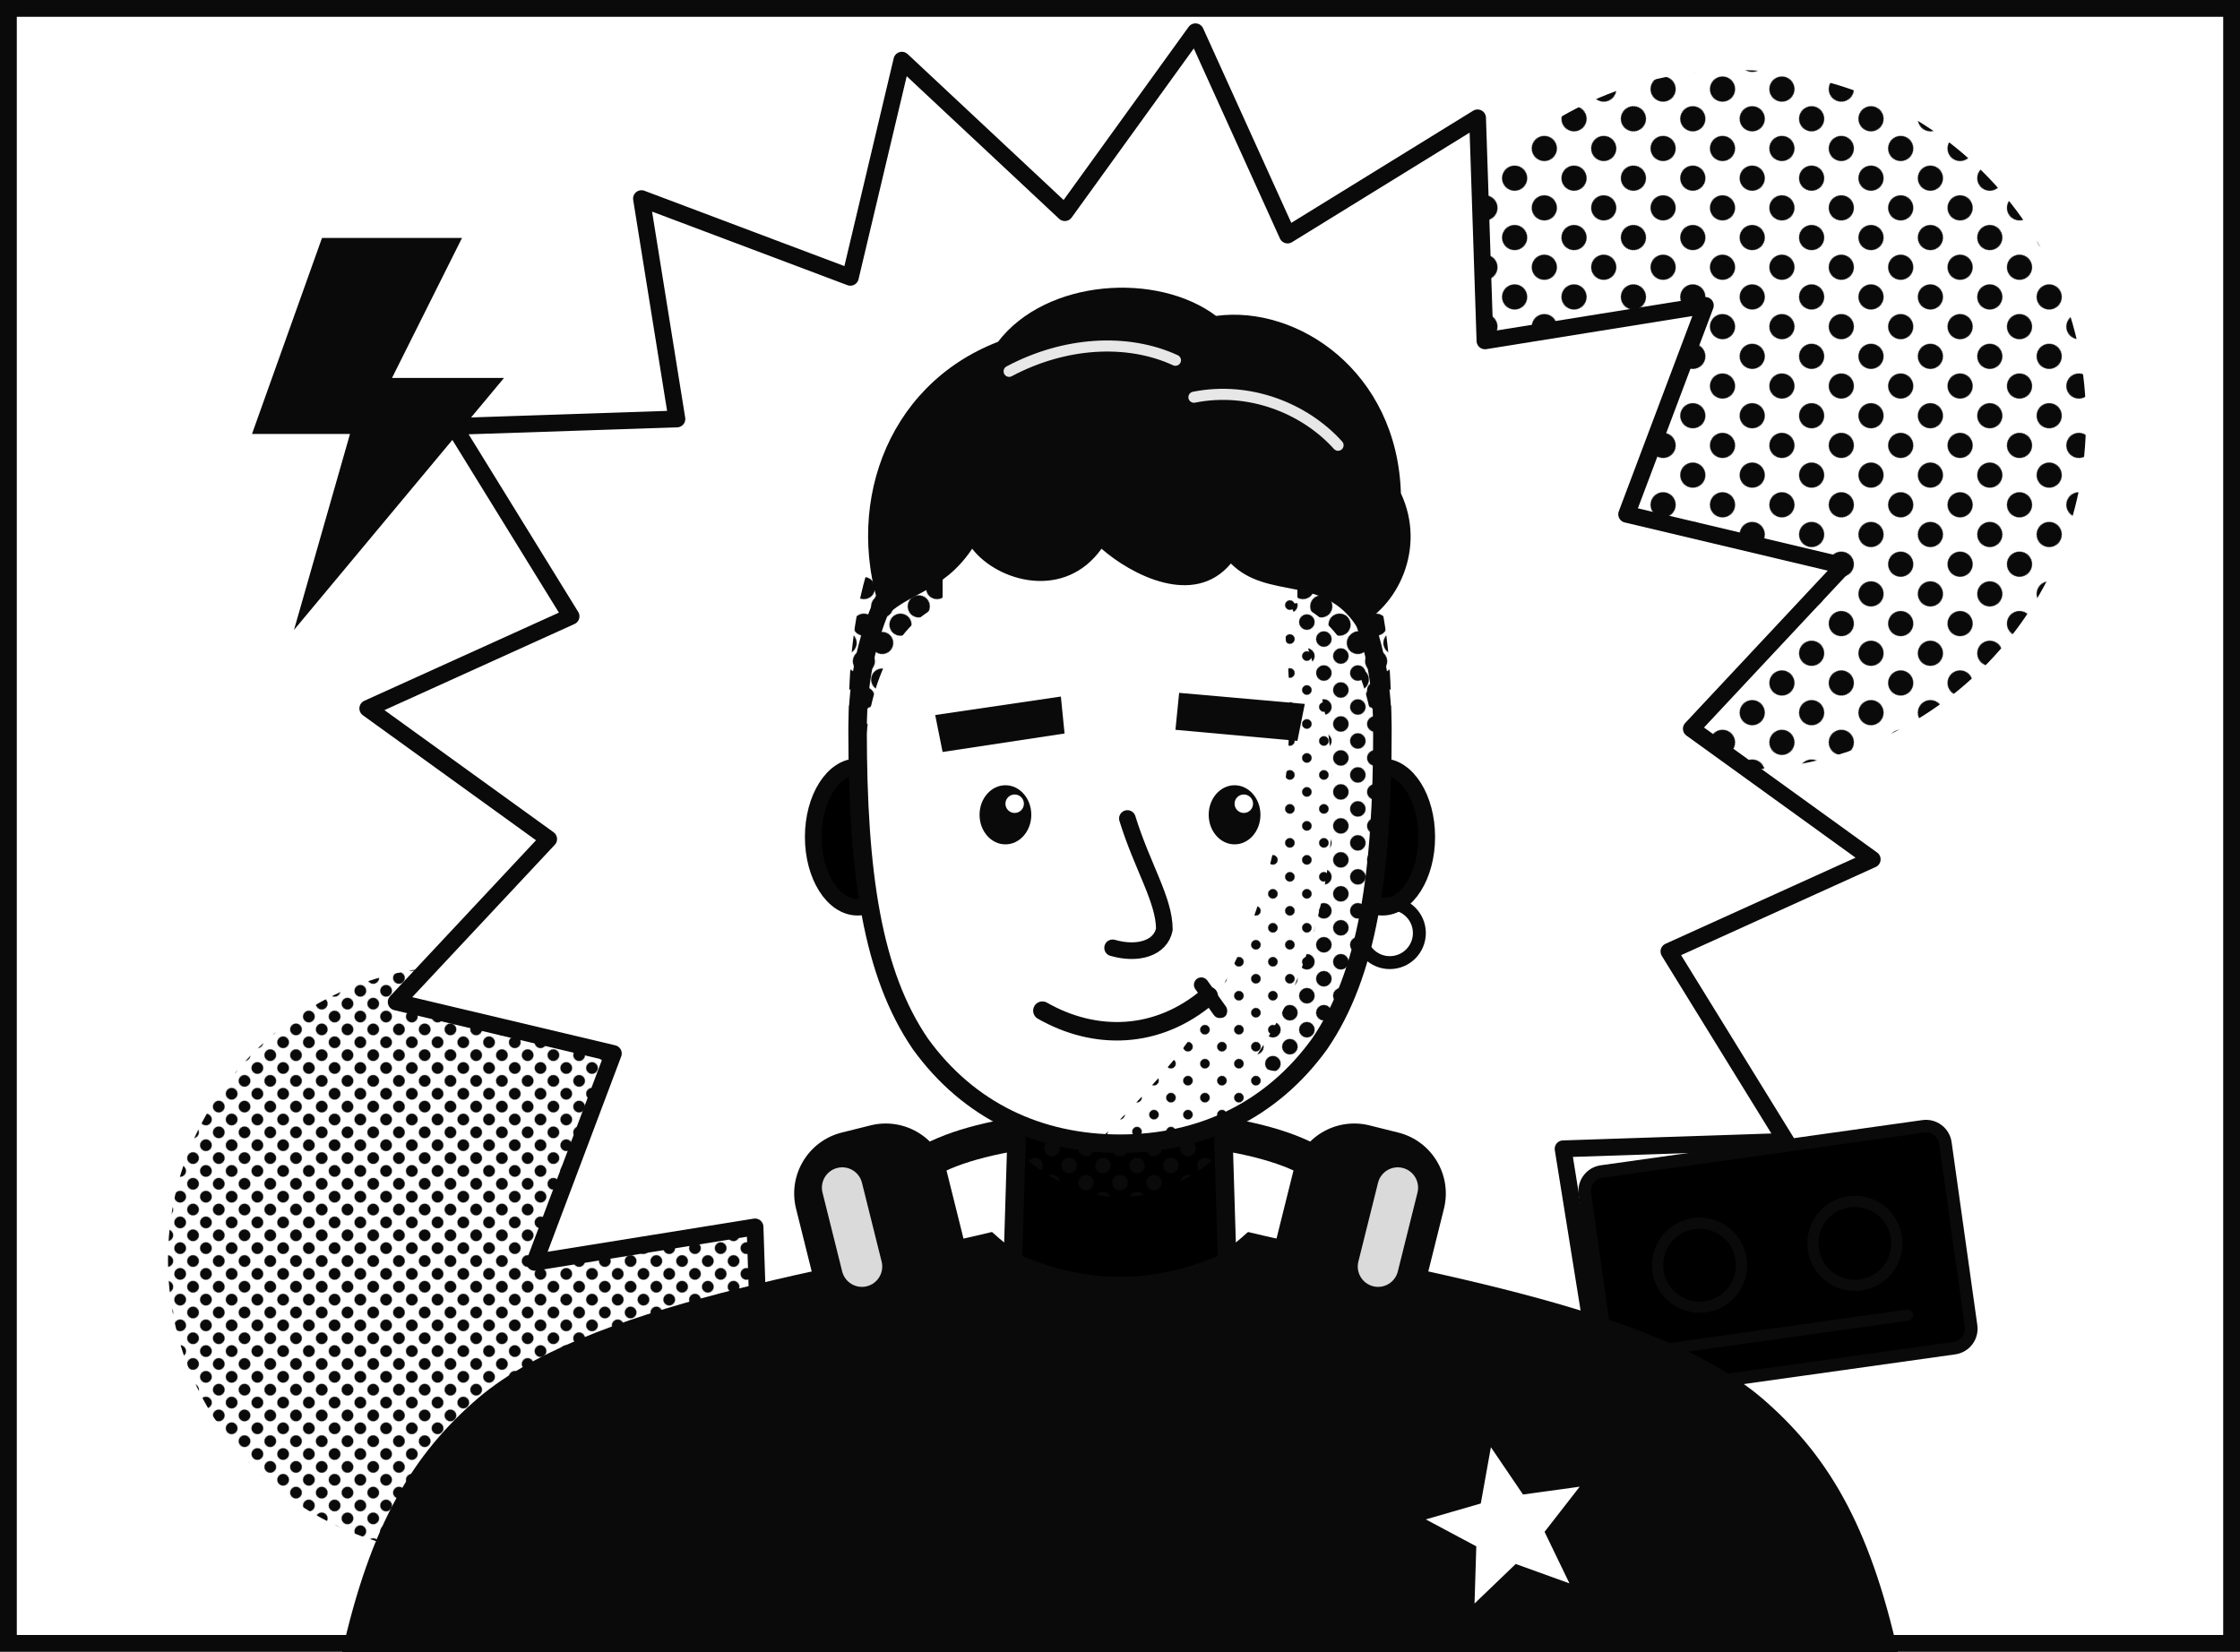
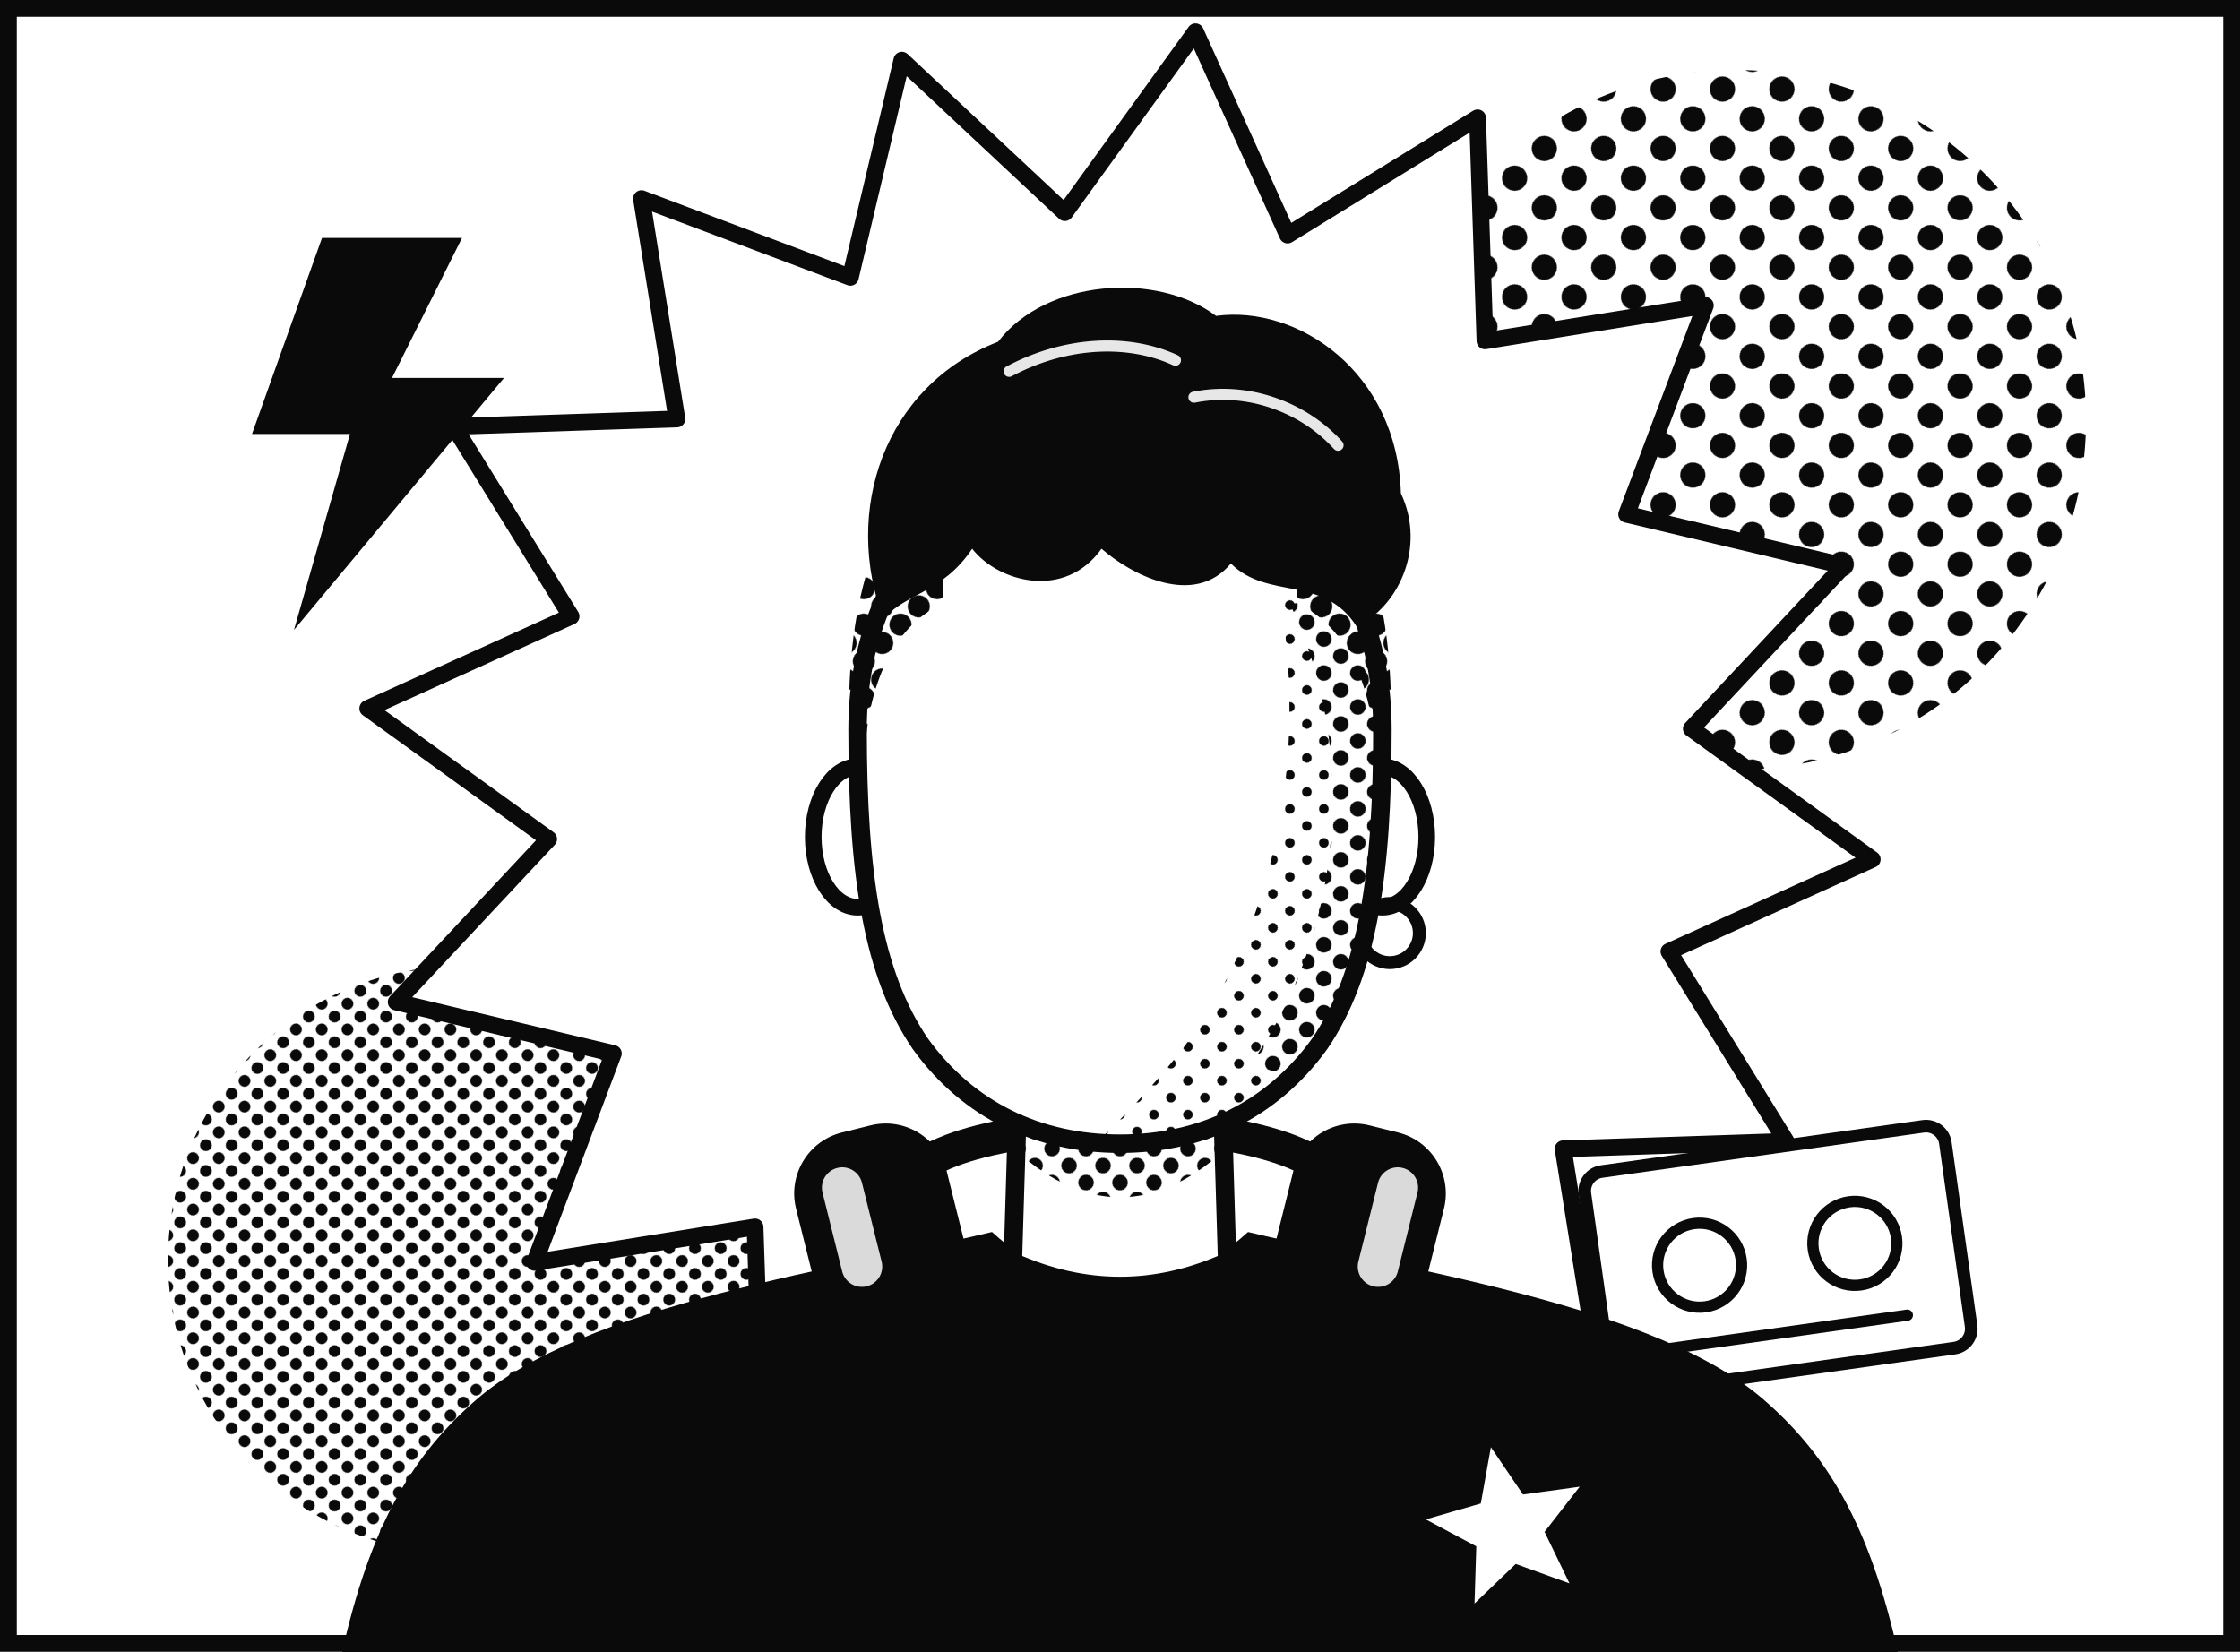
<svg xmlns="http://www.w3.org/2000/svg" width="1600" height="1180" viewBox="0 0 1600 1180">
  <defs>
    <pattern id="rh-ht1" width="13" height="13" patternUnits="userSpaceOnUse" patternTransform="rotate(45)">
      <circle cx="6.5" cy="6.5" r="2.6" fill="#0a0a0a" />
    </pattern>
    <pattern id="rh-ht2" width="13" height="13" patternUnits="userSpaceOnUse" patternTransform="rotate(45)">
      <circle cx="6.5" cy="6.5" r="4.2" fill="#0a0a0a" />
    </pattern>
    <pattern id="rh-ht3" width="14" height="14" patternUnits="userSpaceOnUse" patternTransform="rotate(45)">
      <circle cx="7" cy="7" r="6" fill="#0a0a0a" />
    </pattern>
    <pattern id="rh-htbig" width="30" height="30" patternUnits="userSpaceOnUse" patternTransform="rotate(45)">
      <circle cx="15" cy="15" r="9" fill="#0a0a0a" />
    </pattern>
    <clipPath id="rh-face">
      <path d="M 0 -198 C 88 -198 142 -138 142 -52 C 142 26 134 80 108 118 C 82 154 44 172 0 172 C -44 172 -82 154 -108 118 C -134 80 -142 26 -142 -52 C -142 -138 -88 -198 0 -198 Z" />
    </clipPath>
    <clipPath id="rh-torso">
      <path d="M -62 218 C -150 240 -290 258 -350 312 C -420 374 -440 470 -452 800 L 452 800 C 440 470 420 374 350 312 C 290 258 150 240 62 218 Z" />
    </clipPath>
  </defs>
  <rect width="1600" height="1180" fill="#ffffff" />
  <circle cx="1240" cy="300" r="250" fill="url(#rh-htbig)" />
  <circle cx="330" cy="900" r="210" fill="url(#rh-ht2)" />
  <polygon points="1337.3,613.9 1192.1,679.7 1275.8,815.4 1116.5,820.7 1141.8,978.1 992.6,921.9 955.8,1077.0 839.4,968.1 746.1,1097.3 680.3,952.1 544.6,1035.8 539.3,876.5 381.9,901.8 438.1,752.6 283.0,715.8 391.9,599.4 262.7,506.1 407.9,440.3 324.2,304.6 483.5,299.3 458.2,141.9 607.4,198.1 644.2,43.0 760.6,151.9 853.9,22.7 919.7,167.9 1055.4,84.2 1060.7,243.5 1218.1,218.2 1161.9,367.4 1317.0,404.2 1208.1,520.6" fill="#ffffff" stroke="#0a0a0a" stroke-width="12" stroke-linejoin="round" />
  <path d="M 230 170 L 330 170 L 280 270 L 360 270 L 210 450 L 250 310 L 180 310 Z" fill="#0a0a0a" />
  <g transform="translate(1270 900) rotate(-8)">
-     <rect x="-130" y="-80" width="260" height="160" rx="14" fill="${W}" stroke="#0a0a0a" stroke-width="9" stroke-linecap="round" stroke-linejoin="round" />
+     <rect x="-130" y="-80" width="260" height="160" rx="14" fill="#ffffff" stroke="#0a0a0a" stroke-width="9" stroke-linecap="round" stroke-linejoin="round" />
    <circle cx="-56" cy="-4" r="30" fill="none" stroke="#0a0a0a" stroke-width="8" stroke-linecap="round" stroke-linejoin="round" />
    <circle cx="56" cy="-4" r="30" fill="none" stroke="#0a0a0a" stroke-width="8" stroke-linecap="round" stroke-linejoin="round" />
    <path d="M -86 52 L 86 52" fill="none" stroke="#0a0a0a" stroke-width="8" stroke-linecap="round" stroke-linejoin="round" />
  </g>
  <g transform="translate(800 590) scale(1.32)">
    <g>
      <path d="M -62 218 C -150 240 -290 258 -350 312 C -420 374 -440 470 -452 800 L 452 800 C 440 470 420 374 350 312 C 290 258 150 240 62 218 Z" fill="#0a0a0a" />
      <path d="M -66 216 Q 0 276 66 216" fill="none" stroke="#ffffff" stroke-width="10" stroke-linecap="round" stroke-linejoin="round" />
      <g transform="translate(210 380) rotate(-12)">
        <polygon points="0.0,-54.0 14.1,-19.4 51.4,-16.7 22.8,7.4 31.7,43.7 0.0,24.0 -31.7,43.7 -22.8,7.4 -51.4,-16.7 -14.1,-19.4" fill="#ffffff" stroke="#0a0a0a" stroke-width="7" />
      </g>
      <path d="M -120 200 C -110 150 110 150 120 200" fill="none" stroke="#0a0a0a" stroke-width="18" stroke-linecap="round" stroke-linejoin="round" />
-       <path d="M -54 104 L -58 236 Q 0 262 58 236 L 54 104 Z" fill="${W}" stroke="#0a0a0a" stroke-width="10" stroke-linecap="round" stroke-linejoin="round" />
+       <path d="M -54 104 L -58 236 Q 0 262 58 236 L 54 104 Z" fill="#ffffff" stroke="#0a0a0a" stroke-width="10" stroke-linecap="round" stroke-linejoin="round" />
      <path d="M -54 120 Q 0 190 54 120 L 56 176 Q 0 226 -56 176 Z" fill="url(#rh-ht2)" />
      <g transform="rotate(-14 -120 214)">
        <rect x="-172" y="160" width="84" height="112" rx="34" fill="#0a0a0a" />
        <rect x="-156" y="178" width="22" height="66" rx="11" fill="#ffffff" opacity=".85" />
      </g>
      <g transform="rotate(14 120 214)">
        <rect x="88" y="160" width="84" height="112" rx="34" fill="#0a0a0a" />
        <rect x="134" y="178" width="22" height="66" rx="11" fill="#ffffff" opacity=".85" />
      </g>
-       <ellipse cx="-142" cy="6" rx="24" ry="38" fill="${W}" stroke="#0a0a0a" stroke-width="9" stroke-linecap="round" stroke-linejoin="round" />
-       <ellipse cx="142" cy="6" rx="24" ry="38" fill="${W}" stroke="#0a0a0a" stroke-width="9" stroke-linecap="round" stroke-linejoin="round" />
+       <ellipse cx="-142" cy="6" rx="24" ry="38" fill="#ffffff" stroke="#0a0a0a" stroke-width="9" stroke-linecap="round" stroke-linejoin="round" />
+       <ellipse cx="142" cy="6" rx="24" ry="38" fill="#ffffff" stroke="#0a0a0a" stroke-width="9" stroke-linecap="round" stroke-linejoin="round" />
      <circle cx="146" cy="58" r="16" fill="none" stroke="#0a0a0a" stroke-width="7" stroke-linecap="round" stroke-linejoin="round" />
      <path d="M 0 -198 C 88 -198 142 -138 142 -52 C 142 26 134 80 108 118 C 82 154 44 172 0 172 C -44 172 -82 154 -108 118 C -134 80 -142 26 -142 -52 C -142 -138 -88 -198 0 -198 Z" fill="#ffffff" />
      <g clip-path="url(#rh-face)">
        <path d="M 52 -230 C 118 -96 96 46 28 128 C 8 152 -12 172 -40 196 L 220 220 L 220 -230 Z" fill="url(#rh-ht1)" />
        <path d="M 92 -120 C 130 -40 120 60 70 130 L 220 160 L 220 -140 Z" fill="url(#rh-ht2)" />
      </g>
      <path d="M 0 -198 C 88 -198 142 -138 142 -52 C 142 26 134 80 108 118 C 82 154 44 172 0 172 C -44 172 -82 154 -108 118 C -134 80 -142 26 -142 -52 C -142 -138 -88 -198 0 -198 Z" fill="none" stroke="#0a0a0a" stroke-width="10" stroke-linecap="round" stroke-linejoin="round" />
      <path d="M -146 -40 C -150 -110 -136 -170 -96 -204 L -96 -120 C -120 -110 -136 -80 -138 -40 Z" fill="url(#rh-ht3)" />
      <path d="M 146 -40 C 150 -110 136 -170 96 -204 L 96 -120 C 120 -110 136 -80 138 -40 Z" fill="url(#rh-ht3)" />
      <path d="M -128 -112 C -150 -170 -128 -238 -66 -262 C -40 -296 20 -300 52 -276 C 96 -282 150 -246 152 -180 C 166 -150 150 -118 128 -108 C 110 -136 80 -122 60 -142 C 40 -118 6 -136 -10 -150 C -30 -122 -66 -132 -80 -150 C -96 -126 -116 -126 -128 -112 Z" fill="#0a0a0a" />
      <path d="M -60 -246 C -30 -262 4 -264 30 -252 M 40 -232 C 70 -238 100 -226 118 -206" fill="none" stroke="#ffffff" stroke-width="6" stroke-linecap="round" stroke-linejoin="round" opacity=".9" />
-       <path d="M -100 -60 L -32 -70 L -30 -50 L -96 -40 Z" fill="#0a0a0a" />
-       <path d="M 100 -66 L 32 -72 L 30 -52 L 96 -46 Z" fill="#0a0a0a" />
-       <ellipse cx="-62" cy="-6" rx="14" ry="16" fill="#0a0a0a" />
-       <ellipse cx="62" cy="-6" rx="14" ry="16" fill="#0a0a0a" />
-       <circle cx="-57" cy="-12" r="5" fill="#ffffff" />
-       <circle cx="67" cy="-12" r="5" fill="#ffffff" />
-       <path d="M 4 -4 C 12 22 24 40 24 56 C 22 66 10 70 -4 66" fill="none" stroke="#0a0a0a" stroke-width="9" stroke-linecap="round" stroke-linejoin="round" />
-       <path d="M -42 100 C -14 116 20 116 48 92" fill="none" stroke="#0a0a0a" stroke-width="10" stroke-linecap="round" stroke-linejoin="round" />
-       <path d="M 44 86 L 54 100" fill="none" stroke="#0a0a0a" stroke-width="8" stroke-linecap="round" stroke-linejoin="round" />
    </g>
  </g>
  <rect x="6" y="6" width="1588" height="1168" fill="none" stroke="#0a0a0a" stroke-width="12" />
</svg>
